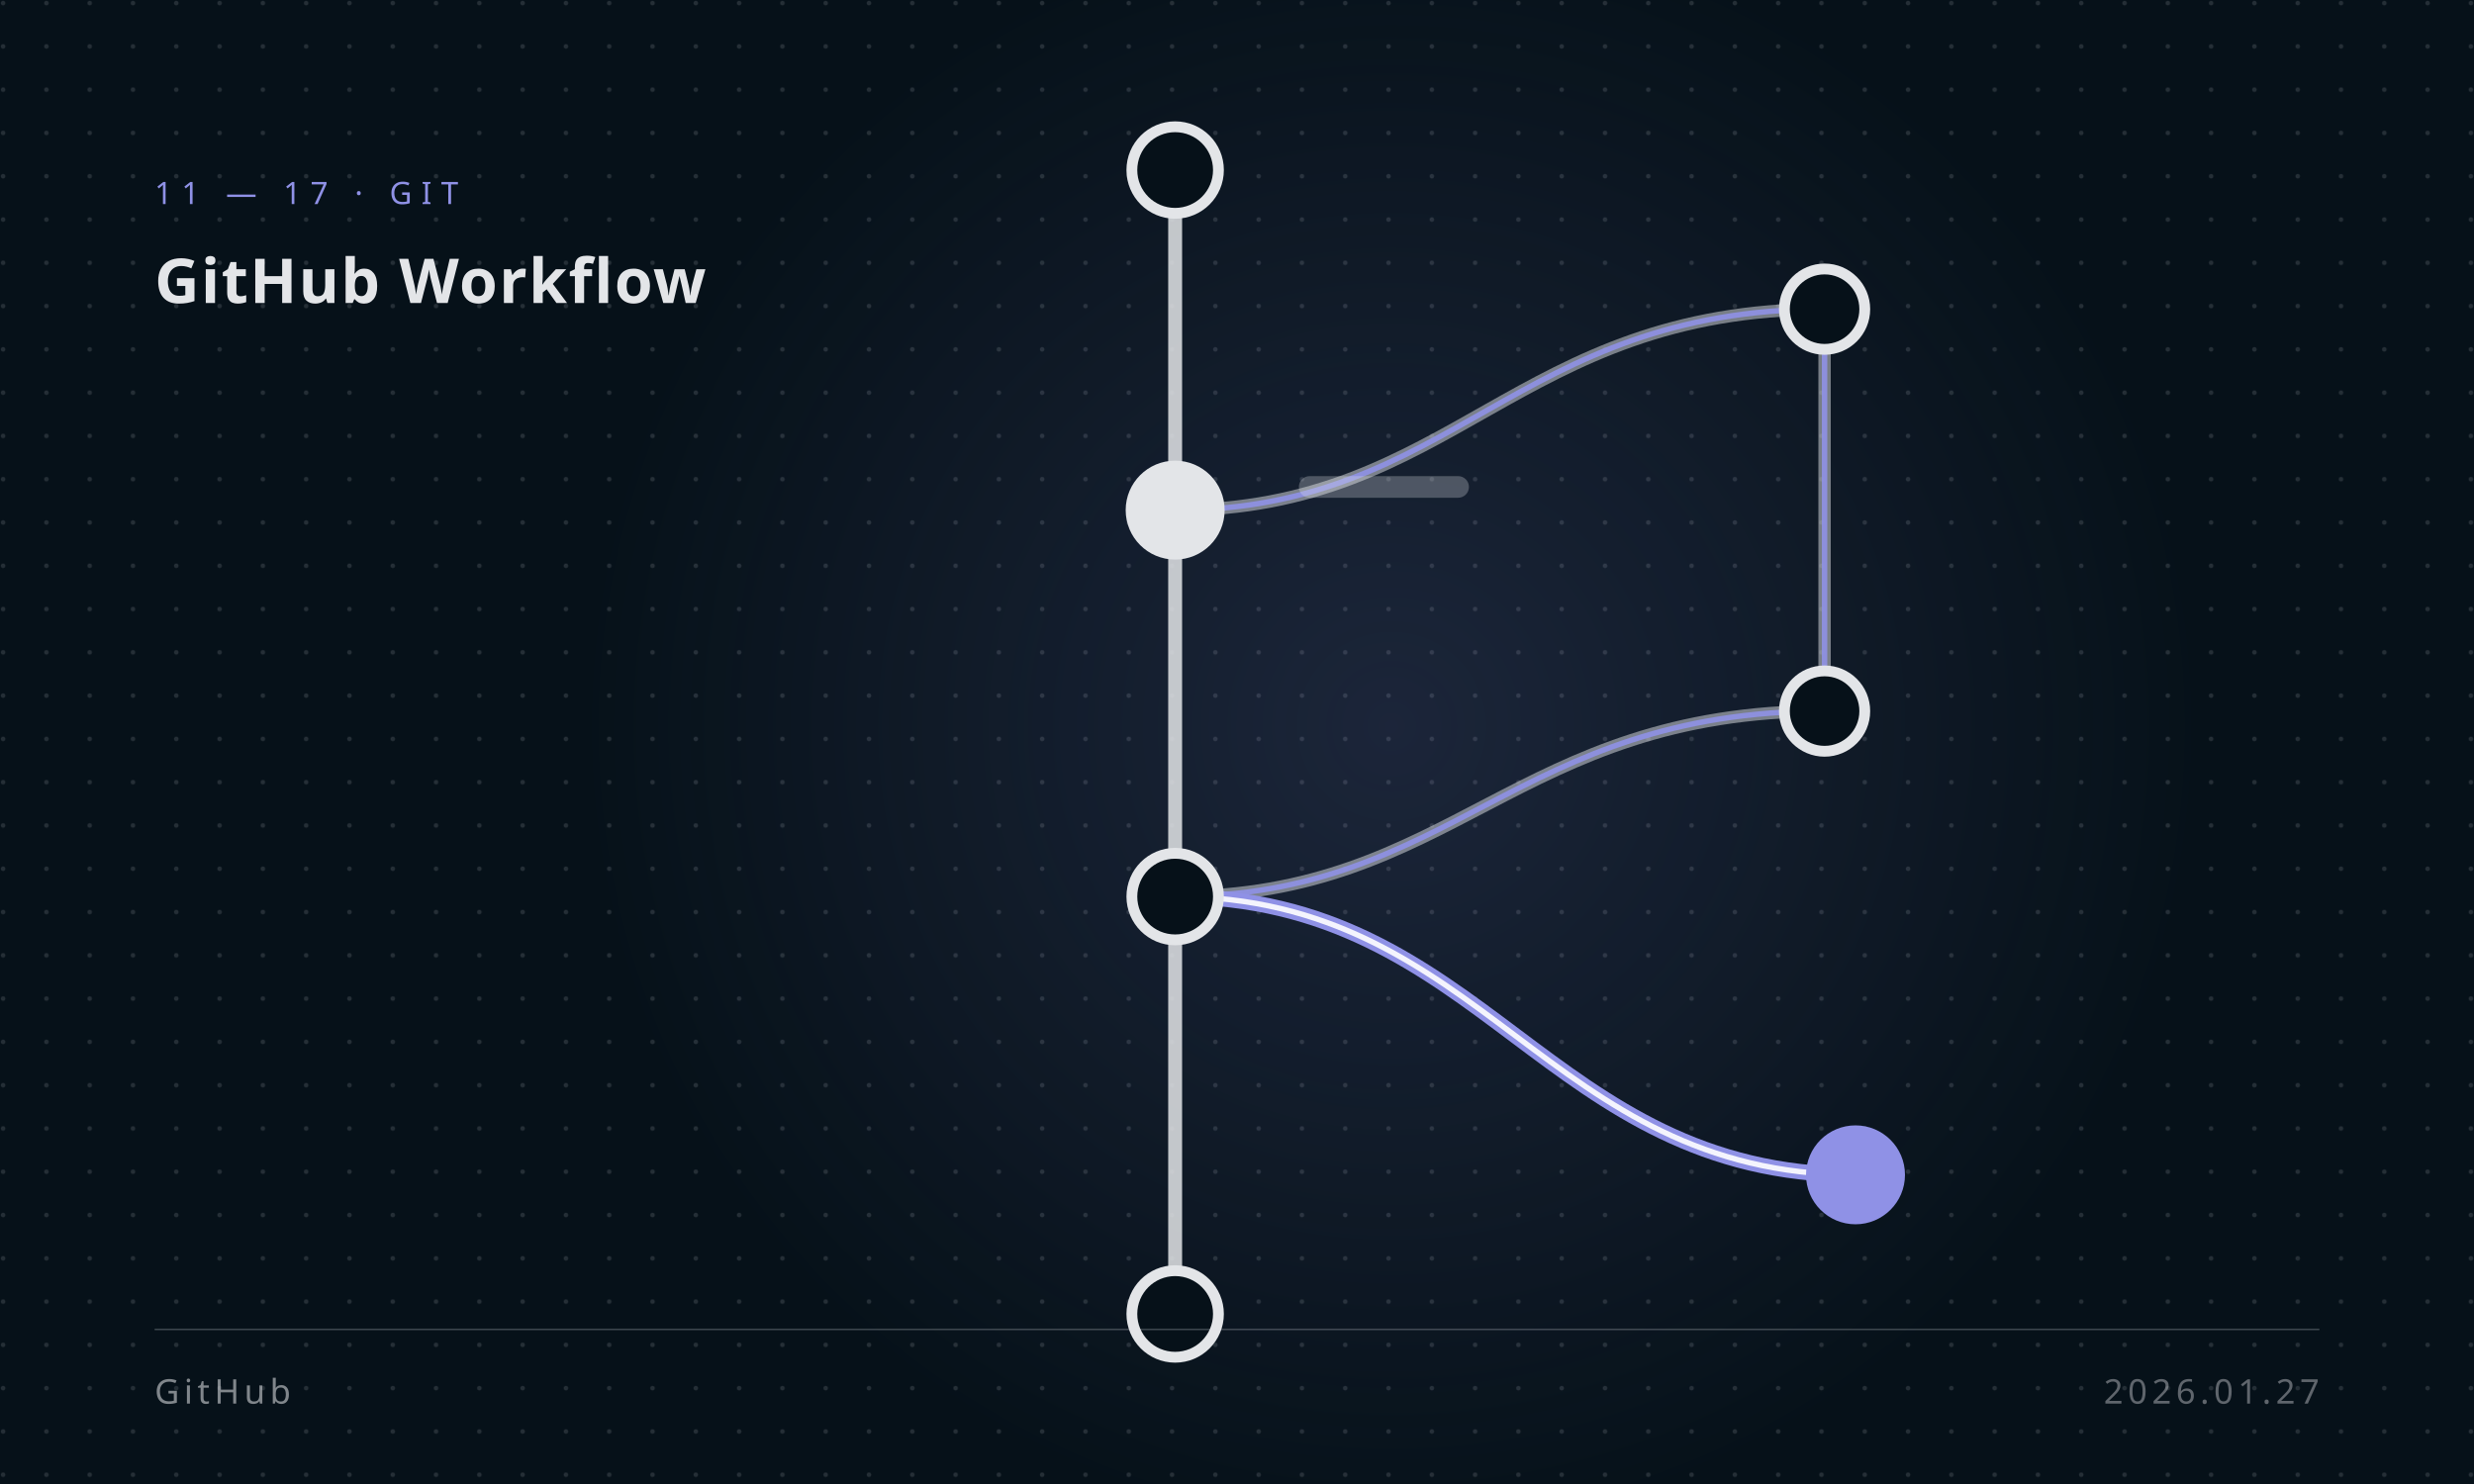
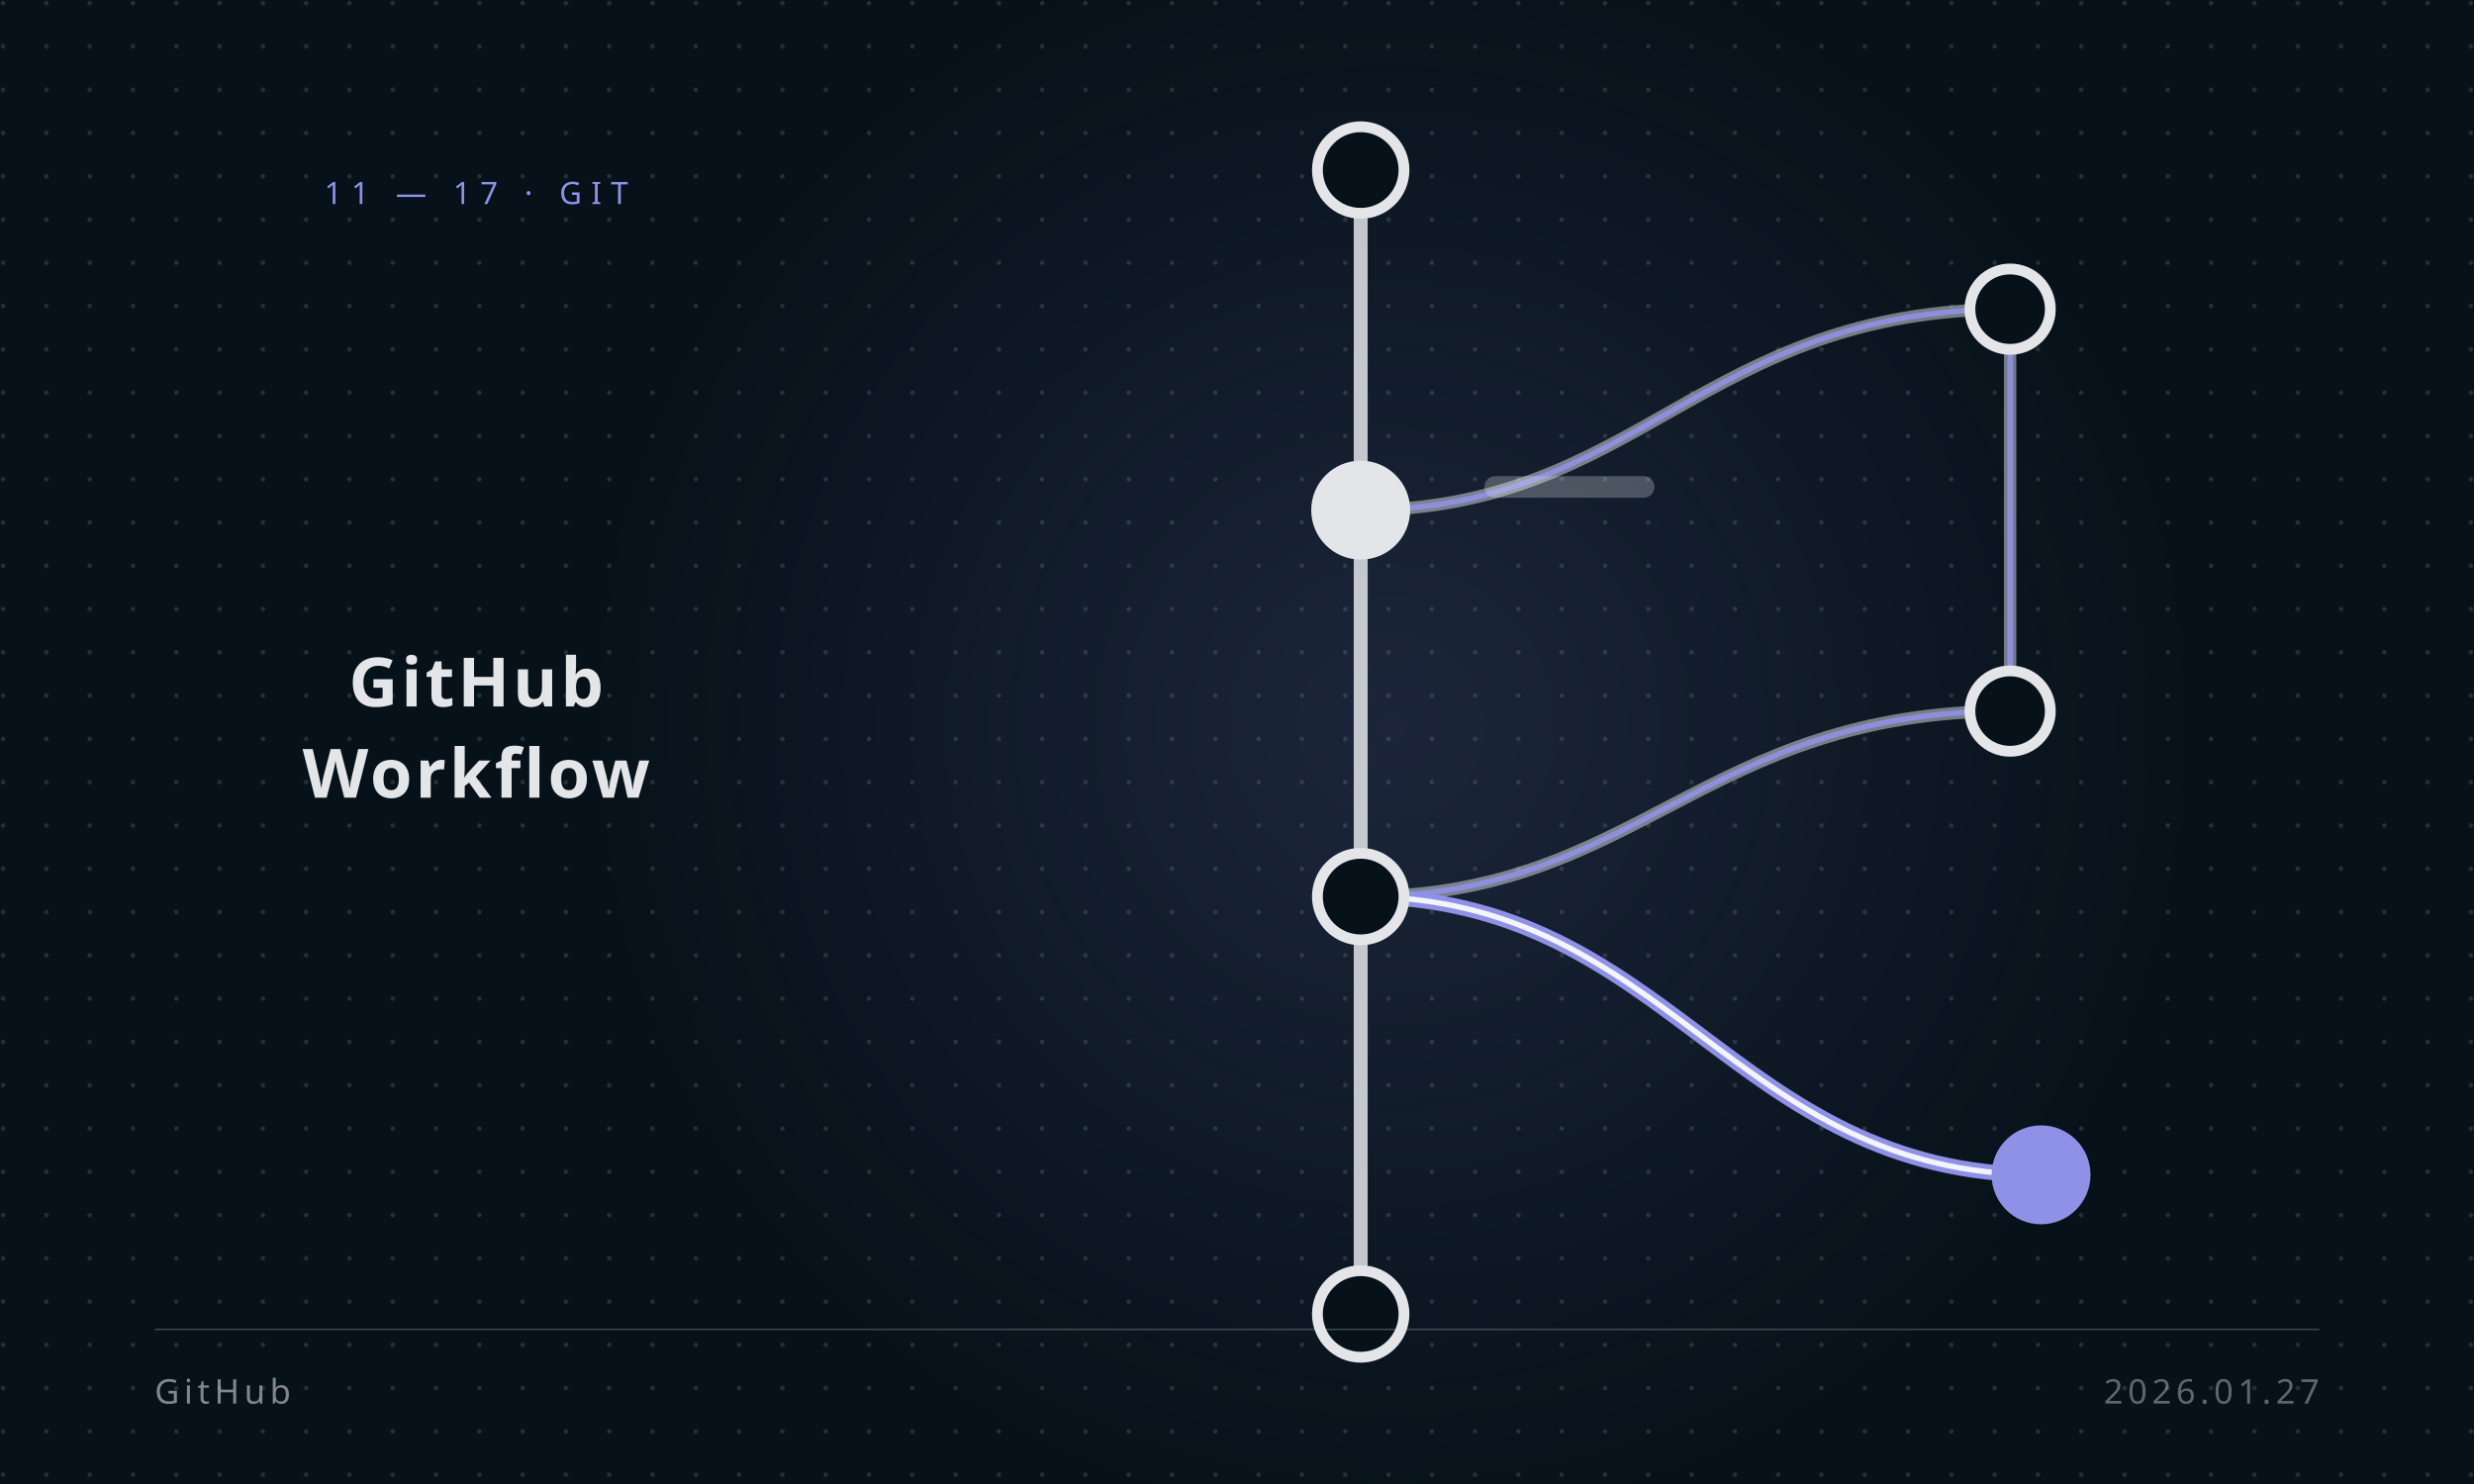
<svg xmlns="http://www.w3.org/2000/svg" width="1600" height="960" viewBox="0 0 1600 960" role="img" aria-label="GitHub Workflow 封面">
  <style>
    @media (prefers-reduced-motion: no-preference) {
      .flow { stroke-dasharray: 24 150; animation: flow 2.6s linear infinite; }
      .breathe { animation: breathe 3.2s ease-in-out infinite; }
      .breathe.d2 { animation-delay: 0.8s; }
      .breathe.d3 { animation-delay: 1.6s; }
    }
    @keyframes flow { from { stroke-dashoffset: 88; } to { stroke-dashoffset: 0; } }
    @keyframes breathe { 0%, 100% { opacity: 0.45; } 50% { opacity: 1; } }
  </style>
  <defs>
    <pattern id="dots" width="28" height="28" patternUnits="userSpaceOnUse">
      <circle cx="2" cy="2" r="1.5" fill="#e3e5e8" opacity="0.14" />
    </pattern>
    <radialGradient id="glow" cx="0.5" cy="0.5" r="0.5">
      <stop offset="0" stop-color="#8f91e6" stop-opacity="0.16" />
      <stop offset="1" stop-color="#8f91e6" stop-opacity="0" />
    </radialGradient>
  </defs>
  <rect width="1600" height="960" fill="#061119" />
  <rect width="1600" height="960" fill="url(#dots)" />
  <circle cx="900" cy="470" r="520" fill="url(#glow)" class="breathe" />
  <g>
    <g fill="none" stroke-linecap="round" stroke-linejoin="round">
-       <path d="M760 110 V850" stroke="#e3e5e8" stroke-width="9" stroke-opacity="0.85" />
-       <path d="M760 330 C 940 330 980 200 1180 200 V 460 C 980 460 940 580 760 580" fill="none" stroke="#e3e5e8" stroke-width="8" stroke-opacity="0.5" stroke-linecap="round" />
-       <path class="flow" d="M760 330 C 940 330 980 200 1180 200 V 460 C 980 460 940 580 760 580" fill="none" stroke="#8f91e6" stroke-width="3.5" stroke-opacity="0.9" />
-       <path d="M760 580 C 960 580 1000 760 1200 760" fill="none" stroke="#8f91e6" stroke-width="10" stroke-opacity="1" stroke-linecap="round" />
-       <path class="flow" d="M760 580 C 960 580 1000 760 1200 760" fill="none" stroke="#ffffff" stroke-width="3.5" stroke-opacity="0.9" />
+       <path d="M880 110 V850" stroke="#e3e5e8" stroke-width="9" stroke-opacity="0.85" />
+       <path d="M880 330 C 1060 330 1100 200 1300 200 V 460 C 1100 460 1060 580 880 580" fill="none" stroke="#e3e5e8" stroke-width="8" stroke-opacity="0.5" stroke-linecap="round" />
+       <path class="flow" d="M880 330 C 1060 330 1100 200 1300 200 V 460 C 1100 460 1060 580 880 580" fill="none" stroke="#8f91e6" stroke-width="3.5" stroke-opacity="0.9" />
+       <path d="M880 580 C 1080 580 1120 760 1320 760" fill="none" stroke="#8f91e6" stroke-width="10" stroke-opacity="1" stroke-linecap="round" />
+       <path class="flow" d="M880 580 C 1080 580 1120 760 1320 760" fill="none" stroke="#ffffff" stroke-width="3.5" stroke-opacity="0.9" />
    </g>
    <g>
-       <circle cx="760" cy="110" r="28" fill="#061119" stroke="#e3e5e8" stroke-width="7" />
-       <circle cx="760" cy="330" r="32" fill="#e3e5e8" stroke="none" stroke-width="7" />
-       <circle cx="760" cy="580" r="28" fill="#061119" stroke="#e3e5e8" stroke-width="7" />
-       <circle cx="760" cy="850" r="28" fill="#061119" stroke="#e3e5e8" stroke-width="7" />
+       <circle cx="880" cy="110" r="28" fill="#061119" stroke="#e3e5e8" stroke-width="7" />
+       <circle cx="880" cy="330" r="32" fill="#e3e5e8" stroke="none" stroke-width="7" />
+       <circle cx="880" cy="580" r="28" fill="#061119" stroke="#e3e5e8" stroke-width="7" />
+       <circle cx="880" cy="850" r="28" fill="#061119" stroke="#e3e5e8" stroke-width="7" />
    </g>
-     <circle cx="1180" cy="200" r="26" fill="#061119" stroke="#e3e5e8" stroke-width="7" />
-     <circle cx="1180" cy="460" r="26" fill="#061119" stroke="#e3e5e8" stroke-width="7" />
-     <circle cx="1200" cy="760" r="32" fill="#8f91e6" stroke="none" stroke-width="7" />
-     <rect x="840" y="308" width="110" height="14" rx="7" fill="#e3e5e8" opacity="0.28" />
+     <circle cx="1300" cy="200" r="26" fill="#061119" stroke="#e3e5e8" stroke-width="7" />
+     <circle cx="1300" cy="460" r="26" fill="#061119" stroke="#e3e5e8" stroke-width="7" />
+     <circle cx="1320" cy="760" r="32" fill="#8f91e6" stroke="none" stroke-width="7" />
+     <rect x="960" y="308" width="110" height="14" rx="7" fill="#e3e5e8" opacity="0.28" />
  </g>
-   <text x="100" y="132" font-family="'Segoe UI','Helvetica Neue',sans-serif" font-size="20" letter-spacing="6" fill="#8f91e6">11 — 17 · GIT</text>
-   <text x="100" y="196" font-family="'PingFang SC','Microsoft YaHei','Noto Sans SC',sans-serif" font-size="40" font-weight="600" letter-spacing="1" fill="#e3e5e8">GitHub Workflow</text>
+   <text x="308" y="132" text-anchor="middle" font-family="'Segoe UI','Helvetica Neue',sans-serif" font-size="20" letter-spacing="6" fill="#8f91e6">11 — 17 · GIT</text>
+   <text x="308" y="457" text-anchor="middle" font-family="'PingFang SC','Microsoft YaHei','Noto Sans SC',sans-serif" font-size="44" font-weight="600" letter-spacing="2" fill="#e3e5e8">GitHub</text>
+   <text x="308" y="516" text-anchor="middle" font-family="'PingFang SC','Microsoft YaHei','Noto Sans SC',sans-serif" font-size="44" font-weight="600" letter-spacing="2" fill="#e3e5e8">Workflow</text>
  <line x1="100" y1="860" x2="1500" y2="860" stroke="#e3e5e8" stroke-width="1" stroke-opacity="0.25" />
  <text x="100" y="908" font-family="'PingFang SC','Microsoft YaHei','Noto Sans SC',sans-serif" font-size="22" letter-spacing="3" fill="#e3e5e8" fill-opacity="0.55">GitHub</text>
  <text x="1500" y="908" text-anchor="end" font-family="'Segoe UI','Helvetica Neue',sans-serif" font-size="22" letter-spacing="3" fill="#e3e5e8" fill-opacity="0.4">2026.01.27</text>
</svg>
